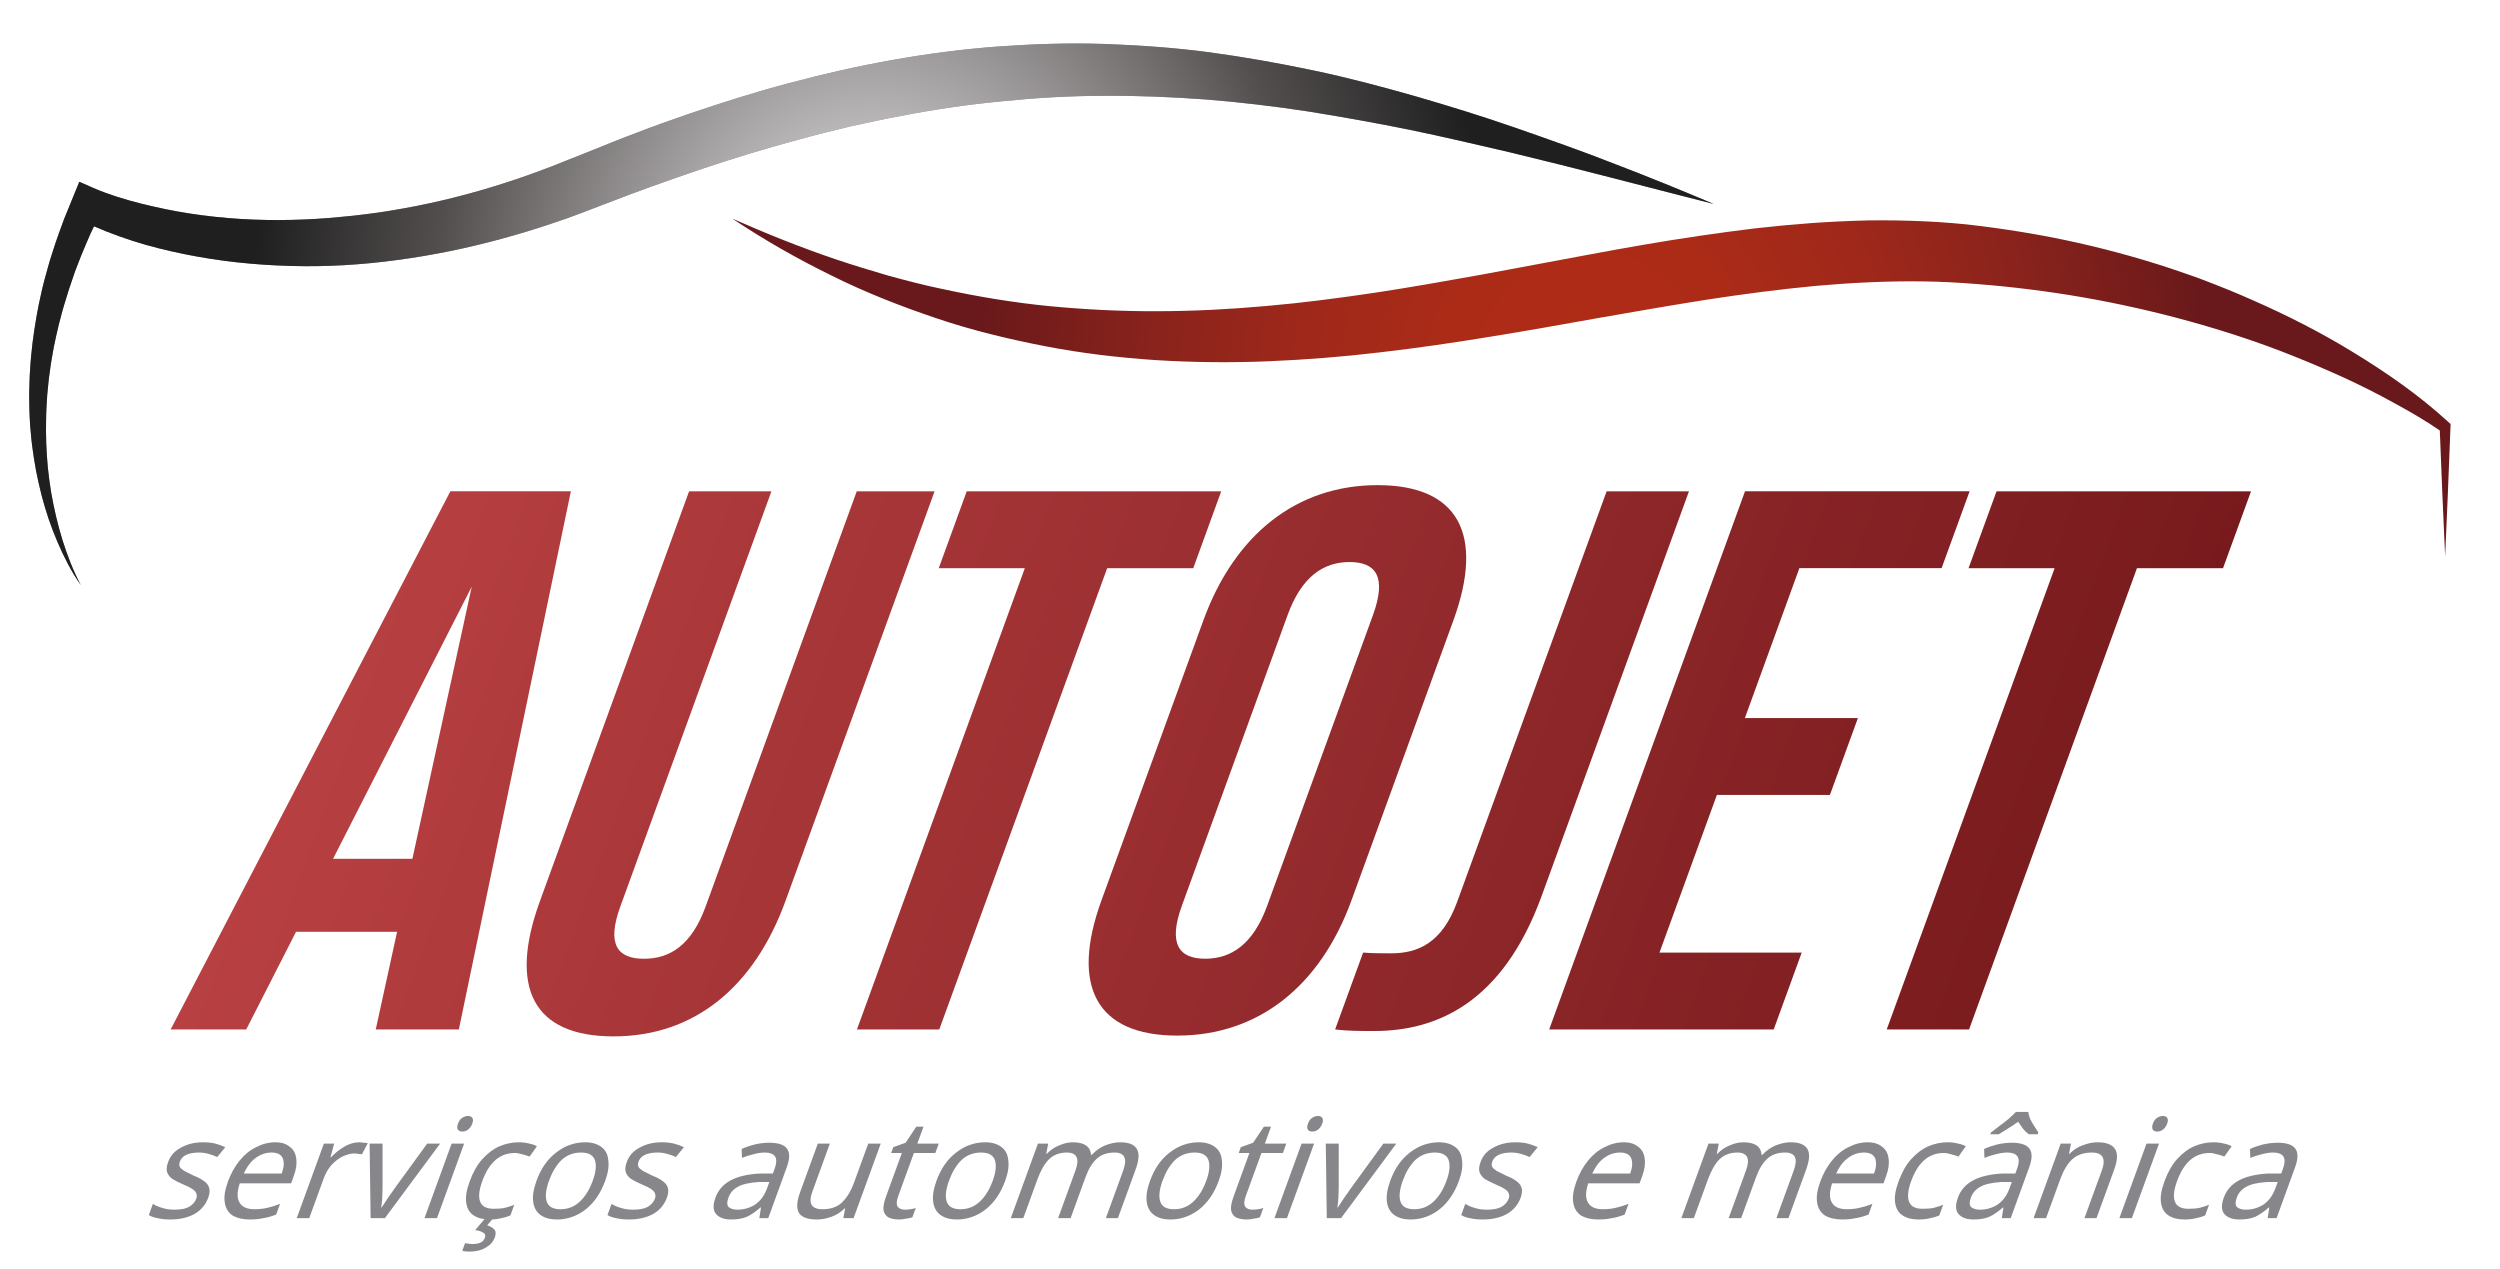
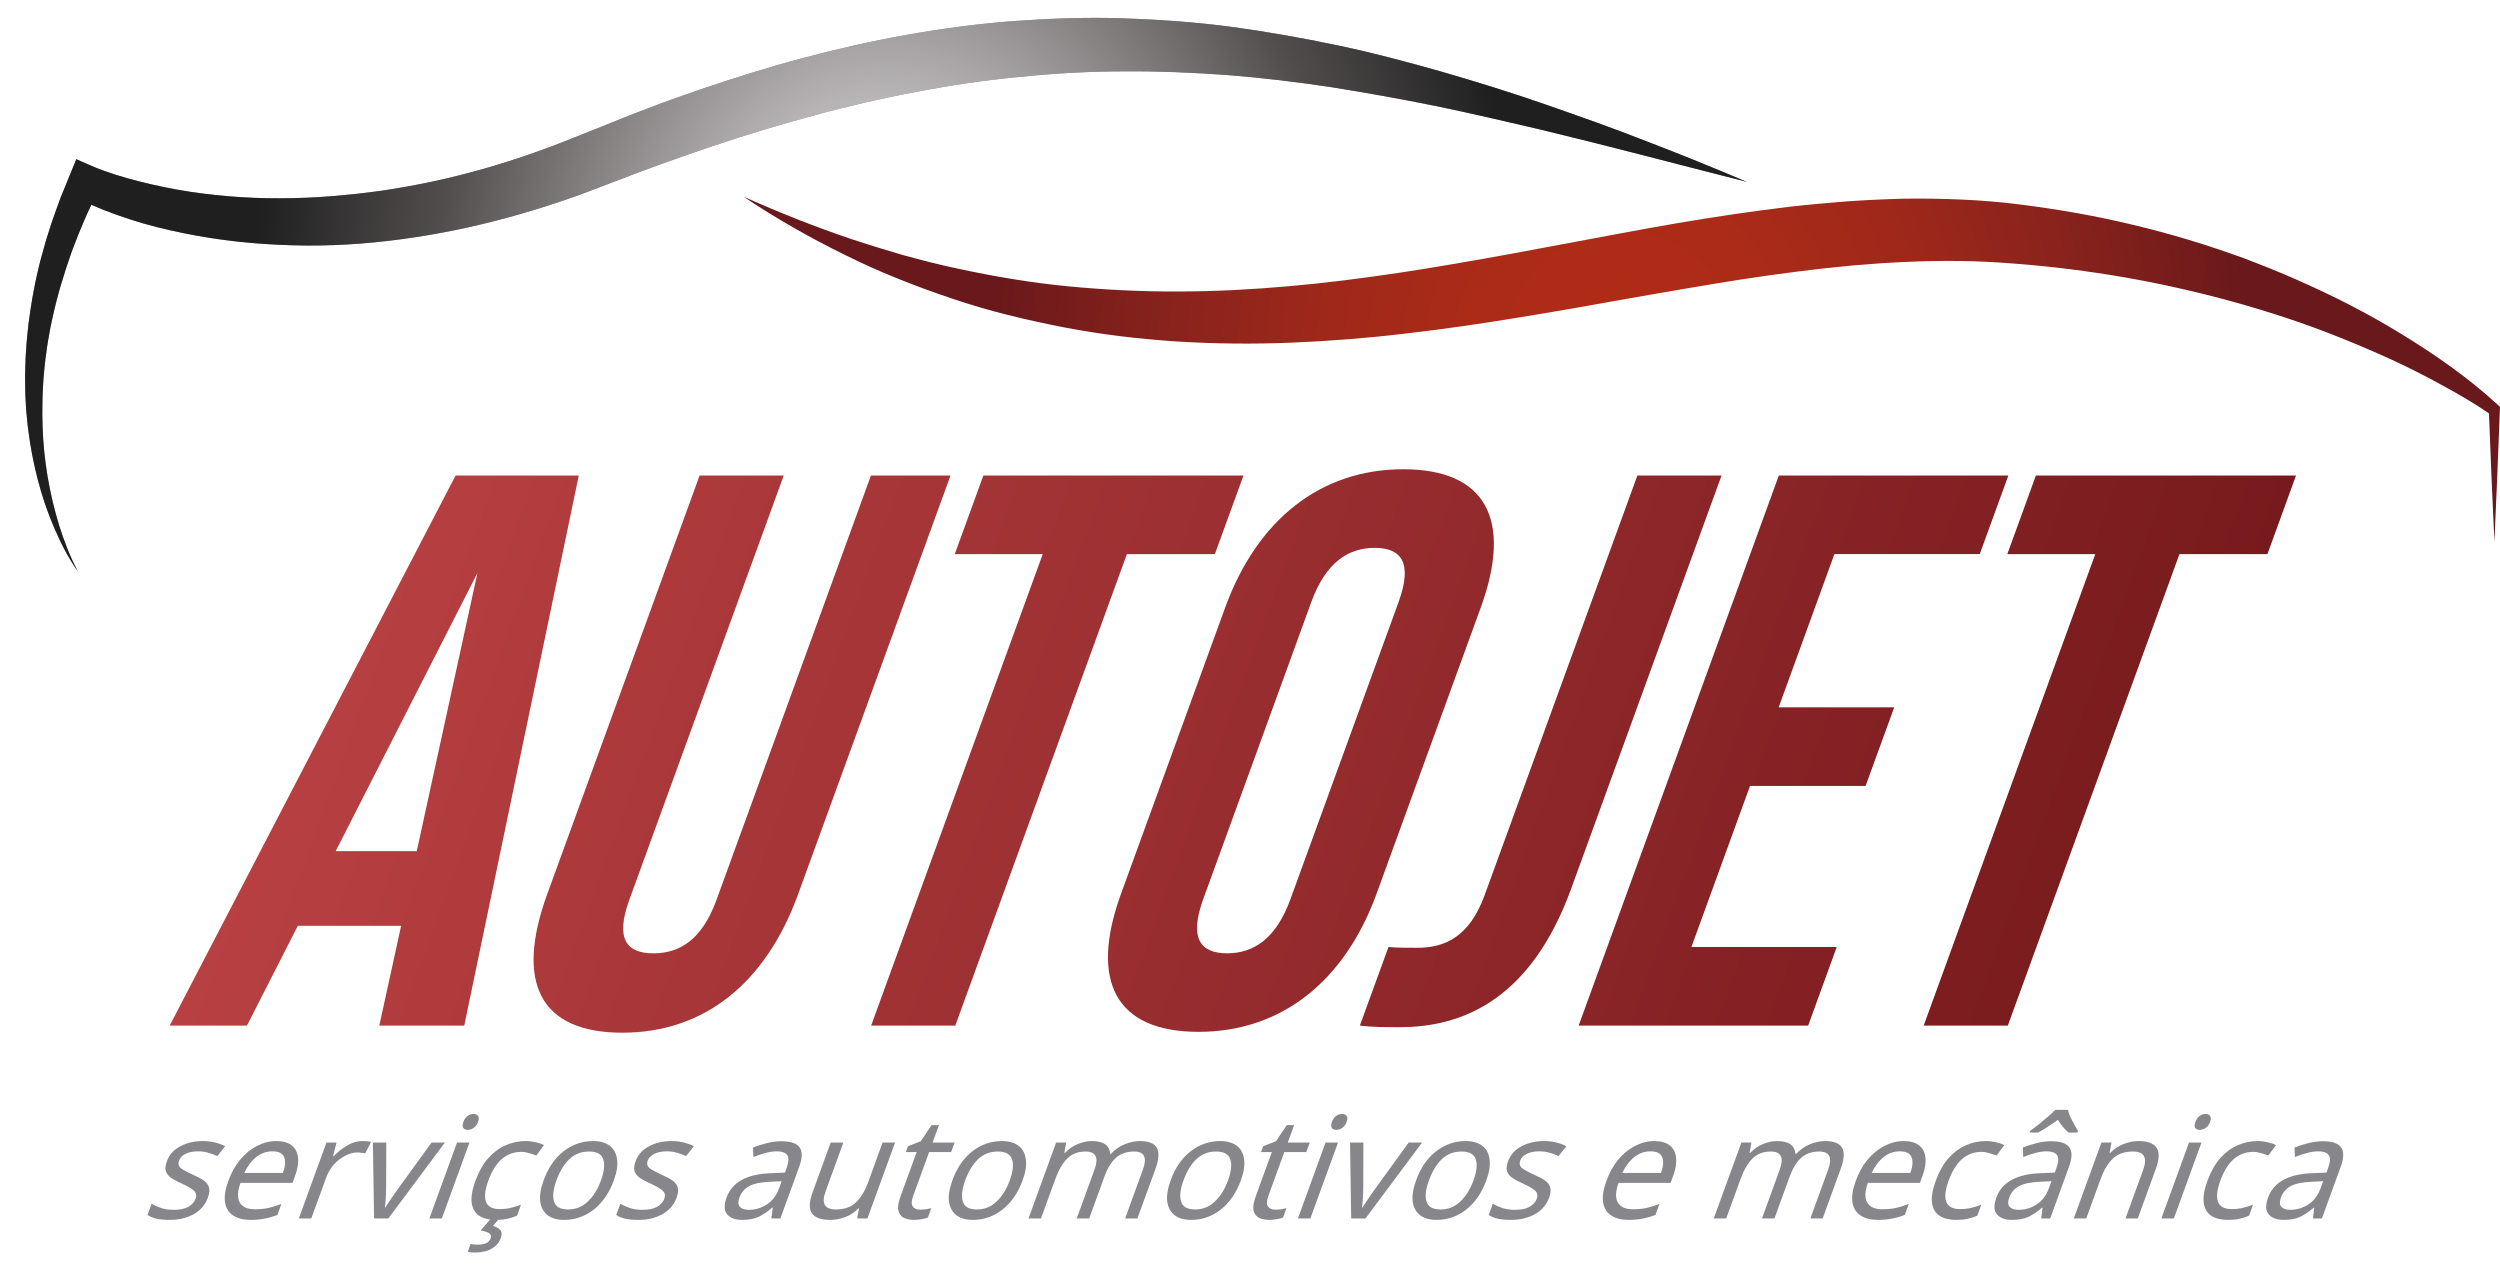
- <svg xmlns="http://www.w3.org/2000/svg" version="1.1" id="Layer_1" x="0px" y="0px" width="82.25px" height="41.75px" viewBox="0 0 82.25 41.75" enable-background="new 0 0 82.25 41.75" xml:space="preserve">
+ <svg xmlns="http://www.w3.org/2000/svg" version="1.1" id="Layer_1" x="0px" y="0px" width="200.208px" height="101.625px" viewBox="-117.958 0 200.208 101.625" enable-background="new -117.958 0 200.208 101.625" xml:space="preserve">
  <g>
-     <radialGradient id="SVGID_1_" cx="31.719" cy="-82.466" r="97.784" gradientTransform="matrix(0.2074 0 0 0.2366 45.7815 32.255)" gradientUnits="userSpaceOnUse">
+     <radialGradient id="SVGID_1_" cx="712.872" cy="-1256.197" r="243.307" gradientTransform="matrix(0.2074 0 0 -0.2366 -135.9267 -267.6328)" gradientUnits="userSpaceOnUse">
      <stop offset="0" style="stop-color:#AF2C16" />
      <stop offset="0.234" style="stop-color:#AC2B17" />
      <stop offset="0.47" style="stop-color:#9F281A" />
      <stop offset="0.707" style="stop-color:#8A231C" />
      <stop offset="0.943" style="stop-color:#701B1B" />
      <stop offset="1" style="stop-color:#69181B" />
    </radialGradient>
-     <path fill="url(#SVGID_1_)" d="M80.445,18.304l-0.095-2.129l-0.085-2.129l0.073,0.164c-0.5-0.35-1.04-0.662-1.577-0.954   c-0.537-0.299-1.085-0.572-1.638-0.828c-1.108-0.503-2.23-0.959-3.374-1.337c-1.142-0.378-2.297-0.696-3.46-0.957   c-1.163-0.263-2.336-0.466-3.513-0.613c-0.587-0.074-1.177-0.133-1.768-0.178c-0.272-0.023-0.602-0.043-0.885-0.058   c-0.287-0.015-0.577-0.023-0.872-0.027c-1.174-0.015-2.353,0.045-3.532,0.149c-1.18,0.112-2.362,0.268-3.546,0.449   c-1.184,0.187-2.37,0.393-3.561,0.602c-1.19,0.214-2.386,0.427-3.589,0.621c-1.201,0.198-2.41,0.374-3.625,0.514   c-1.215,0.146-2.438,0.241-3.664,0.293c-1.227,0.05-2.458,0.039-3.686-0.037c-1.228-0.081-2.454-0.224-3.666-0.459   c-1.211-0.236-2.415-0.525-3.59-0.924c-1.174-0.397-2.333-0.849-3.449-1.408c-1.12-0.548-2.208-1.169-3.253-1.868   c1.129,0.501,2.267,0.956,3.419,1.346c0.576,0.193,1.155,0.369,1.734,0.538c0.582,0.158,1.165,0.311,1.751,0.432   c1.172,0.253,2.351,0.451,3.535,0.566c1.184,0.114,2.37,0.172,3.556,0.167c1.187-0.002,2.373-0.064,3.558-0.17   c1.187-0.102,2.369-0.257,3.554-0.433c1.183-0.178,2.368-0.388,3.554-0.602l3.57-0.666c1.193-0.223,2.396-0.435,3.605-0.611   c0.606-0.089,1.214-0.171,1.823-0.245c0.61-0.069,1.223-0.125,1.838-0.172c0.613-0.043,1.23-0.073,1.85-0.088   c0.617-0.01,1.238,0.001,1.859,0.028c0.308,0.014,0.621,0.033,0.937,0.06c0.319,0.027,0.593,0.052,0.921,0.096   c0.614,0.077,1.225,0.169,1.834,0.277c1.217,0.217,2.424,0.506,3.614,0.863c0.596,0.178,1.185,0.38,1.771,0.59   c0.583,0.222,1.163,0.451,1.736,0.708c1.146,0.503,2.269,1.074,3.348,1.738c1.08,0.663,2.125,1.385,3.091,2.269l0.077,0.07   l-0.004,0.095l-0.084,2.129L80.445,18.304z" />
+     <path fill="url(#SVGID_1_)" d="M81.803,43.409l-0.238-5.298l-0.209-5.296l0.18,0.408c-1.243-0.871-2.587-1.647-3.923-2.374   c-1.334-0.743-2.7-1.423-4.075-2.061c-2.755-1.251-5.549-2.386-8.394-3.326c-2.841-0.94-5.715-1.73-8.608-2.381   c-2.894-0.653-5.812-1.159-8.742-1.524c-1.457-0.184-2.925-0.331-4.397-0.443c-0.675-0.057-1.496-0.107-2.201-0.144   c-0.714-0.038-1.436-0.057-2.17-0.068c-2.92-0.037-5.853,0.112-8.788,0.372c-2.935,0.278-5.875,0.666-8.822,1.116   c-2.947,0.466-5.897,0.979-8.861,1.498c-2.959,0.532-5.933,1.062-8.926,1.545c-2.989,0.492-5.997,0.931-9.019,1.278   c-3.022,0.364-6.066,0.601-9.116,0.729c-3.054,0.125-6.116,0.098-9.171-0.091c-3.056-0.201-6.106-0.558-9.121-1.142   c-3.013-0.588-6.008-1.306-8.931-2.3c-2.92-0.987-5.804-2.111-8.581-3.502c-2.786-1.364-5.494-2.908-8.093-4.648   c2.809,1.247,5.641,2.379,8.506,3.35c1.434,0.479,2.875,0.918,4.315,1.338c1.448,0.393,2.898,0.773,4.356,1.074   c2.916,0.63,5.849,1.123,8.794,1.409c2.946,0.283,5.896,0.428,8.848,0.416c2.953-0.006,5.904-0.16,8.851-0.424   c2.955-0.254,5.895-0.64,8.844-1.078c2.942-0.442,5.89-0.964,8.841-1.497l8.88-1.657c2.969-0.555,5.962-1.083,8.97-1.521   c1.509-0.221,3.022-0.425,4.536-0.608c1.518-0.173,3.044-0.311,4.572-0.429c1.526-0.107,3.059-0.181,4.604-0.219   c1.536-0.024,3.079,0.003,4.624,0.071c0.766,0.034,1.545,0.082,2.33,0.148c0.795,0.068,1.477,0.13,2.294,0.239   c1.525,0.192,3.046,0.42,4.563,0.689c3.027,0.541,6.03,1.259,8.989,2.148c1.482,0.442,2.949,0.945,4.407,1.467   c1.45,0.553,2.894,1.123,4.32,1.761c2.85,1.252,5.644,2.673,8.328,4.324c2.688,1.649,5.287,3.446,7.689,5.645l0.192,0.175   l-0.01,0.236l-0.209,5.296L81.803,43.409z" />
    <g>
-       <path fill="#9E989B" d="M2.66,19.25c-0.306-0.427-0.549-0.91-0.764-1.407c-0.107-0.249-0.205-0.504-0.294-0.763    c-0.088-0.26-0.165-0.524-0.236-0.792c-0.068-0.268-0.129-0.539-0.182-0.813c-0.05-0.274-0.095-0.55-0.129-0.828    c-0.02-0.139-0.03-0.279-0.043-0.419c-0.016-0.141-0.026-0.28-0.031-0.421c-0.018-0.281-0.018-0.563-0.021-0.846    c0.009-0.28,0.01-0.563,0.033-0.845c0.015-0.282,0.048-0.563,0.078-0.844c0.039-0.278,0.075-0.56,0.126-0.836    c0.05-0.277,0.102-0.555,0.168-0.827c0.06-0.275,0.136-0.544,0.212-0.813c0.07-0.272,0.166-0.533,0.248-0.8    C1.913,7.73,2.014,7.473,2.107,7.21l0.314-0.769L2.609,5.98l0.467,0.206c0.222,0.098,0.497,0.197,0.755,0.281    C4.093,6.551,4.36,6.629,4.629,6.695C5.167,6.829,5.71,6.944,6.259,7.027C7.355,7.195,8.465,7.26,9.574,7.235    c0.554-0.013,1.108-0.044,1.66-0.101c0.276-0.025,0.552-0.052,0.828-0.09c0.275-0.031,0.55-0.075,0.825-0.12    c1.099-0.179,2.188-0.435,3.262-0.76c0.537-0.164,1.071-0.34,1.599-0.539c0.266-0.093,0.528-0.198,0.791-0.305l0.802-0.318    c0.536-0.217,1.072-0.435,1.625-0.641c0.549-0.214,1.1-0.408,1.651-0.599c1.106-0.375,2.219-0.732,3.347-1.028    c1.126-0.302,2.264-0.56,3.411-0.763c1.146-0.204,2.302-0.354,3.461-0.441c1.16-0.083,2.323-0.122,3.483-0.084    c1.16,0.041,2.318,0.122,3.467,0.274c1.149,0.156,2.29,0.358,3.424,0.597c1.132,0.236,2.253,0.536,3.366,0.852    c1.111,0.323,2.217,0.664,3.311,1.045c1.095,0.382,2.187,0.766,3.268,1.191c1.082,0.414,2.157,0.852,3.228,1.306    c-2.229-0.565-4.449-1.158-6.675-1.692c-1.113-0.259-2.225-0.521-3.34-0.751c-1.115-0.226-2.232-0.425-3.348-0.604    c-1.119-0.17-2.238-0.304-3.357-0.392c-1.121-0.081-2.239-0.13-3.358-0.12c-1.118,0.002-2.234,0.067-3.346,0.181    c-1.113,0.106-2.222,0.267-3.324,0.483c-0.552,0.098-1.101,0.225-1.651,0.342c-0.547,0.136-1.097,0.262-1.641,0.417    c-1.092,0.289-2.177,0.623-3.256,0.984c-1.084,0.369-2.138,0.743-3.225,1.168l-0.815,0.311c-0.276,0.104-0.554,0.206-0.835,0.296    c-0.559,0.192-1.124,0.361-1.691,0.517c-1.135,0.311-2.287,0.548-3.448,0.703C11.912,8.712,10.741,8.784,9.57,8.75    C8.4,8.719,7.231,8.598,6.076,8.363C5.499,8.245,4.923,8.106,4.357,7.922C4.073,7.832,3.792,7.729,3.511,7.62    C3.226,7.506,2.962,7.396,2.66,7.237l0.655-0.255L2.979,7.684C2.878,7.923,2.77,8.159,2.674,8.401    C2.583,8.646,2.478,8.885,2.399,9.135C2.313,9.382,2.229,9.63,2.157,9.883c-0.082,0.249-0.146,0.504-0.213,0.76    c-0.066,0.255-0.119,0.514-0.173,0.772c-0.046,0.261-0.097,0.521-0.128,0.786c-0.042,0.262-0.062,0.527-0.089,0.793    c-0.016,0.266-0.035,0.532-0.037,0.8c-0.008,0.268-0.004,0.535,0.005,0.804c0.009,0.268,0.029,0.535,0.054,0.803    c0.028,0.268,0.064,0.533,0.107,0.799c0.091,0.529,0.215,1.054,0.372,1.567C2.217,18.278,2.408,18.781,2.66,19.25z" />
-       <radialGradient id="SVGID_2_" cx="-82.485" cy="-92.633" r="98.149" gradientTransform="matrix(0.2074 0 0 0.2366 45.7815 32.255)" gradientUnits="userSpaceOnUse">
+       <path fill="#9E989B" d="M-111.719,45.763c-0.762-1.063-1.367-2.265-1.901-3.501c-0.266-0.62-0.51-1.254-0.731-1.897    c-0.219-0.647-0.411-1.304-0.587-1.971c-0.17-0.667-0.322-1.341-0.453-2.022c-0.125-0.682-0.237-1.369-0.321-2.061    c-0.05-0.347-0.075-0.693-0.107-1.042c-0.04-0.352-0.065-0.696-0.078-1.048c-0.045-0.699-0.045-1.4-0.052-2.104    c0.023-0.696,0.025-1.401,0.083-2.103c0.037-0.701,0.119-1.401,0.193-2.1c0.097-0.691,0.187-1.394,0.313-2.08    c0.125-0.688,0.254-1.381,0.419-2.058c0.148-0.684,0.338-1.354,0.527-2.023c0.174-0.677,0.413-1.325,0.617-1.99    c0.218-0.662,0.47-1.301,0.701-1.956l0.781-1.913l0.468-1.146l1.163,0.512c0.551,0.244,1.236,0.49,1.878,0.699    c0.651,0.209,1.315,0.403,1.985,0.567c1.339,0.334,2.689,0.62,4.055,0.826c2.727,0.417,5.488,0.579,8.249,0.517    c1.377-0.031,2.756-0.109,4.129-0.251c0.687-0.062,1.374-0.128,2.061-0.223c0.684-0.077,1.368-0.187,2.053-0.299    c2.733-0.445,5.443-1.082,8.115-1.891c1.336-0.408,2.666-0.845,3.979-1.341c0.662-0.231,1.313-0.493,1.968-0.759l1.995-0.791    c1.334-0.539,2.667-1.082,4.043-1.595c1.367-0.532,2.737-1.015,4.108-1.49c2.751-0.933,5.52-1.821,8.326-2.558    c2.801-0.751,5.633-1.394,8.486-1.897c2.851-0.508,5.727-0.881,8.611-1.097c2.886-0.207,5.78-0.304,8.665-0.21    c2.886,0.102,5.768,0.304,8.626,0.681c2.858,0.389,5.698,0.892,8.519,1.486c2.816,0.587,5.605,1.334,8.375,2.12    c2.765,0.804,5.515,1.652,8.236,2.6c2.726,0.951,5.442,1.906,8.129,2.964c2.692,1.029,5.37,2.119,8.032,3.249    c-5.544-1.406-11.069-2.881-16.606-4.209c-2.768-0.645-5.537-1.296-8.31-1.868c-2.774-0.563-5.551-1.058-8.331-1.503    c-2.784-0.422-5.566-0.757-8.35-0.975c-2.79-0.202-5.571-0.323-8.354-0.299c-2.782,0.005-5.559,0.166-8.325,0.451    c-2.769,0.263-5.529,0.664-8.271,1.201c-1.373,0.244-2.738,0.56-4.107,0.852c-1.36,0.338-2.729,0.651-4.083,1.038    c-2.716,0.719-5.416,1.55-8.1,2.448c-2.697,0.917-5.318,1.848-8.024,2.906l-2.027,0.774c-0.687,0.259-1.377,0.513-2.077,0.736    c-1.391,0.478-2.796,0.898-4.207,1.287c-2.823,0.774-5.69,1.363-8.578,1.75c-2.889,0.392-5.802,0.572-8.716,0.487    c-2.911-0.078-5.819-0.377-8.692-0.963c-1.436-0.292-2.869-0.639-4.277-1.097c-0.706-0.224-1.405-0.48-2.104-0.751    c-0.709-0.284-1.366-0.558-2.117-0.954l1.629-0.634l-0.835,1.747c-0.251,0.594-0.52,1.182-0.759,1.783    c-0.226,0.61-0.487,1.204-0.684,1.826c-0.214,0.615-0.423,1.231-0.602,1.861c-0.204,0.619-0.363,1.255-0.531,1.892    c-0.164,0.634-0.295,1.278-0.43,1.92c-0.114,0.648-0.242,1.296-0.318,1.956c-0.104,0.651-0.154,1.311-0.221,1.973    c-0.04,0.661-0.087,1.323-0.092,1.99c-0.021,0.667-0.01,1.331,0.012,2.001c0.021,0.666,0.071,1.33,0.135,1.997    c0.069,0.667,0.159,1.326,0.266,1.988c0.226,1.315,0.534,2.621,0.925,3.898C-112.822,43.344-112.346,44.596-111.719,45.763z" />
+       <radialGradient id="SVGID_2_" cx="428.742" cy="-1230.896" r="244.211" gradientTransform="matrix(0.2074 0 0 -0.2366 -135.9267 -267.6328)" gradientUnits="userSpaceOnUse">
        <stop offset="0" style="stop-color:#FFFFFF" />
        <stop offset="0.218" style="stop-color:#C5C2C4" />
        <stop offset="0.707" style="stop-color:#524E4D" />
        <stop offset="1" style="stop-color:#1F1F20" />
      </radialGradient>
-       <path fill="url(#SVGID_2_)" d="M2.66,19.25c-0.306-0.427-0.549-0.91-0.764-1.407c-0.107-0.249-0.205-0.504-0.294-0.763    c-0.088-0.26-0.165-0.524-0.236-0.792c-0.068-0.268-0.129-0.539-0.182-0.813c-0.05-0.274-0.095-0.55-0.129-0.828    c-0.02-0.139-0.03-0.279-0.043-0.419c-0.016-0.141-0.026-0.28-0.031-0.421c-0.018-0.281-0.018-0.563-0.021-0.846    c0.009-0.28,0.01-0.563,0.033-0.845c0.015-0.282,0.048-0.563,0.078-0.844c0.039-0.278,0.075-0.56,0.126-0.836    c0.05-0.277,0.102-0.555,0.168-0.827c0.06-0.275,0.136-0.544,0.212-0.813c0.07-0.272,0.166-0.533,0.248-0.8    C1.913,7.73,2.014,7.473,2.107,7.21l0.314-0.769L2.609,5.98l0.467,0.206c0.222,0.098,0.497,0.197,0.755,0.281    C4.093,6.551,4.36,6.629,4.629,6.695C5.167,6.829,5.71,6.944,6.259,7.027C7.355,7.195,8.465,7.26,9.574,7.235    c0.554-0.013,1.108-0.044,1.66-0.101c0.276-0.025,0.552-0.052,0.828-0.09c0.275-0.031,0.55-0.075,0.825-0.12    c1.099-0.179,2.188-0.435,3.262-0.76c0.537-0.164,1.071-0.34,1.599-0.539c0.266-0.093,0.528-0.198,0.791-0.305l0.802-0.318    c0.536-0.217,1.072-0.435,1.625-0.641c0.549-0.214,1.1-0.408,1.651-0.599c1.106-0.375,2.219-0.732,3.347-1.028    c1.126-0.302,2.264-0.56,3.411-0.763c1.146-0.204,2.302-0.354,3.461-0.441c1.16-0.083,2.323-0.122,3.483-0.084    c1.16,0.041,2.318,0.122,3.467,0.274c1.149,0.156,2.29,0.358,3.424,0.597c1.132,0.236,2.253,0.536,3.366,0.852    c1.111,0.323,2.217,0.664,3.311,1.045c1.095,0.382,2.187,0.766,3.268,1.191c1.082,0.414,2.157,0.852,3.228,1.306    c-2.229-0.565-4.449-1.158-6.675-1.692c-1.113-0.259-2.225-0.521-3.34-0.751c-1.115-0.226-2.232-0.425-3.348-0.604    c-1.119-0.17-2.238-0.304-3.357-0.392c-1.121-0.081-2.239-0.13-3.358-0.12c-1.118,0.002-2.234,0.067-3.346,0.181    c-1.113,0.106-2.222,0.267-3.324,0.483c-0.552,0.098-1.101,0.225-1.651,0.342c-0.547,0.136-1.097,0.262-1.641,0.417    c-1.092,0.289-2.177,0.623-3.256,0.984c-1.084,0.369-2.138,0.743-3.225,1.168l-0.815,0.311c-0.276,0.104-0.554,0.206-0.835,0.296    c-0.559,0.192-1.124,0.361-1.691,0.517c-1.135,0.311-2.287,0.548-3.448,0.703C11.912,8.712,10.741,8.784,9.57,8.75    C8.4,8.719,7.231,8.598,6.076,8.363C5.499,8.245,4.923,8.106,4.357,7.922C4.073,7.832,3.792,7.729,3.511,7.62    C3.226,7.506,2.962,7.396,2.66,7.237l0.655-0.255L2.979,7.684C2.878,7.923,2.77,8.159,2.674,8.401    C2.583,8.646,2.478,8.885,2.399,9.135C2.313,9.382,2.229,9.63,2.157,9.883c-0.082,0.249-0.146,0.504-0.213,0.76    c-0.066,0.255-0.119,0.514-0.173,0.772c-0.046,0.261-0.097,0.521-0.128,0.786c-0.042,0.262-0.062,0.527-0.089,0.793    c-0.016,0.266-0.035,0.532-0.037,0.8c-0.008,0.268-0.004,0.535,0.005,0.804c0.009,0.268,0.029,0.535,0.054,0.803    c0.028,0.268,0.064,0.533,0.107,0.799c0.091,0.529,0.215,1.054,0.372,1.567C2.217,18.278,2.408,18.781,2.66,19.25z" />
+       <path fill="url(#SVGID_2_)" d="M-111.719,45.763c-0.762-1.063-1.367-2.265-1.901-3.501c-0.266-0.62-0.51-1.254-0.731-1.897    c-0.219-0.647-0.411-1.304-0.587-1.971c-0.17-0.667-0.322-1.341-0.453-2.022c-0.125-0.682-0.237-1.369-0.321-2.061    c-0.05-0.347-0.075-0.693-0.107-1.042c-0.04-0.352-0.065-0.696-0.078-1.048c-0.045-0.699-0.045-1.4-0.052-2.104    c0.023-0.696,0.025-1.401,0.083-2.103c0.037-0.701,0.119-1.401,0.193-2.1c0.097-0.691,0.187-1.394,0.313-2.08    c0.125-0.688,0.254-1.381,0.419-2.058c0.148-0.684,0.338-1.354,0.527-2.023c0.174-0.677,0.413-1.325,0.617-1.99    c0.218-0.662,0.47-1.301,0.701-1.956l0.781-1.913l0.468-1.146l1.163,0.512c0.551,0.244,1.236,0.49,1.878,0.699    c0.651,0.209,1.315,0.403,1.985,0.567c1.339,0.334,2.689,0.62,4.055,0.826c2.727,0.417,5.488,0.579,8.249,0.517    c1.377-0.031,2.756-0.109,4.129-0.251c0.687-0.062,1.374-0.128,2.061-0.223c0.684-0.077,1.368-0.187,2.053-0.299    c2.733-0.445,5.443-1.082,8.115-1.891c1.336-0.408,2.666-0.845,3.979-1.341c0.662-0.231,1.313-0.493,1.968-0.759l1.995-0.791    c1.334-0.539,2.667-1.082,4.043-1.595c1.367-0.532,2.737-1.015,4.108-1.49c2.751-0.933,5.52-1.821,8.326-2.558    c2.801-0.751,5.633-1.394,8.486-1.897c2.851-0.508,5.727-0.881,8.611-1.097c2.886-0.207,5.78-0.304,8.665-0.21    c2.886,0.102,5.768,0.304,8.626,0.681c2.858,0.389,5.698,0.892,8.519,1.486c2.816,0.587,5.605,1.334,8.375,2.12    c2.765,0.804,5.515,1.652,8.236,2.6c2.726,0.951,5.442,1.906,8.129,2.964c2.692,1.029,5.37,2.119,8.032,3.249    c-5.544-1.406-11.069-2.881-16.606-4.209c-2.768-0.645-5.537-1.296-8.31-1.868c-2.774-0.563-5.551-1.058-8.331-1.503    c-2.784-0.422-5.566-0.757-8.35-0.975c-2.79-0.202-5.571-0.323-8.354-0.299c-2.782,0.005-5.559,0.166-8.325,0.451    c-2.769,0.263-5.529,0.664-8.271,1.201c-1.373,0.244-2.738,0.56-4.107,0.852c-1.36,0.338-2.729,0.651-4.083,1.038    c-2.716,0.719-5.416,1.55-8.1,2.448c-2.697,0.917-5.318,1.848-8.024,2.906l-2.027,0.774c-0.687,0.259-1.377,0.513-2.077,0.736    c-1.391,0.478-2.796,0.898-4.207,1.287c-2.823,0.774-5.69,1.363-8.578,1.75c-2.889,0.392-5.802,0.572-8.716,0.487    c-2.911-0.078-5.819-0.377-8.692-0.963c-1.436-0.292-2.869-0.639-4.277-1.097c-0.706-0.224-1.405-0.48-2.104-0.751    c-0.709-0.284-1.366-0.558-2.117-0.954l1.629-0.634l-0.835,1.747c-0.251,0.594-0.52,1.182-0.759,1.783    c-0.226,0.61-0.487,1.204-0.684,1.826c-0.214,0.615-0.423,1.231-0.602,1.861c-0.204,0.619-0.363,1.255-0.531,1.892    c-0.164,0.634-0.295,1.278-0.43,1.92c-0.114,0.648-0.242,1.296-0.318,1.956c-0.104,0.651-0.154,1.311-0.221,1.973    c-0.04,0.661-0.087,1.323-0.092,1.99c-0.021,0.667-0.01,1.331,0.012,2.001c0.021,0.666,0.071,1.33,0.135,1.997    c0.069,0.667,0.159,1.326,0.266,1.988c0.226,1.315,0.534,2.621,0.925,3.898C-112.822,43.344-112.346,44.596-111.719,45.763z" />
    </g>
  </g>
  <g>
- </g>
-   <g>
    <g>
-       <linearGradient id="SVGID_3_" gradientUnits="userSpaceOnUse" x1="6.986" y1="25.029" x2="68.987" y2="25.029" gradientTransform="matrix(1 0 -0.364 1 10.9549 0)">
+       <linearGradient id="SVGID_3_" gradientUnits="userSpaceOnUse" x1="-42.32" y1="-38.318" x2="111.935" y2="-38.318" gradientTransform="matrix(1 0 0.364 -1 -40.0859 21.79)">
        <stop offset="0" style="stop-color:#B84042" />
        <stop offset="1" style="stop-color:#781A1D" />
      </linearGradient>
-       <path fill="url(#SVGID_3_)" d="M15.096,33.869h-2.734l0.702-3.212H9.739l-1.638,3.212H5.614l9.203-17.706h3.965L15.096,33.869z     M10.958,28.254h2.61l1.953-8.954L10.958,28.254z" />
-       <linearGradient id="SVGID_4_" gradientUnits="userSpaceOnUse" x1="6.986" y1="25.029" x2="68.987" y2="25.029" gradientTransform="matrix(1 0 -0.364 1 10.9549 0)">
+       <path fill="url(#SVGID_3_)" d="M-80.779,82.134h-6.803l1.747-7.991h-8.273l-4.074,7.991h-6.188l22.896-44.052h9.866    L-80.779,82.134z M-91.075,68.163h6.493l4.859-22.276L-91.075,68.163z" />
+       <linearGradient id="SVGID_4_" gradientUnits="userSpaceOnUse" x1="-42.322" y1="-38.603" x2="111.931" y2="-38.603" gradientTransform="matrix(1 0 0.364 -1 -40.0859 21.79)">
        <stop offset="0" style="stop-color:#B84042" />
        <stop offset="1" style="stop-color:#781A1D" />
      </linearGradient>
-       <path fill="url(#SVGID_4_)" d="M25.38,16.164l-4.971,13.659c-0.46,1.265-0.084,1.72,0.777,1.72c0.862,0,1.57-0.455,2.03-1.72    l4.971-13.659h2.561l-4.907,13.481c-1.031,2.833-2.999,4.452-5.658,4.452c-2.66,0-3.45-1.619-2.419-4.452l4.907-13.481H25.38z" />
-       <linearGradient id="SVGID_5_" gradientUnits="userSpaceOnUse" x1="6.986" y1="25.029" x2="68.987" y2="25.029" gradientTransform="matrix(1 0 -0.364 1 10.9549 0)">
+       <path fill="url(#SVGID_4_)" d="M-55.195,38.085l-12.367,33.982c-1.144,3.146-0.209,4.278,1.933,4.278    c2.144,0,3.905-1.132,5.05-4.278l12.368-33.982h6.372l-12.208,33.538c-2.564,7.051-7.461,11.079-14.076,11.079    c-6.618,0-8.583-4.028-6.018-11.079l12.208-33.538H-55.195z" />
+       <linearGradient id="SVGID_5_" gradientUnits="userSpaceOnUse" x1="-42.321" y1="-38.32" x2="111.929" y2="-38.32" gradientTransform="matrix(1 0 0.364 -1 -40.0859 21.79)">
        <stop offset="0" style="stop-color:#B84042" />
        <stop offset="1" style="stop-color:#781A1D" />
      </linearGradient>
-       <path fill="url(#SVGID_5_)" d="M31.805,16.164h8.373l-0.92,2.529h-2.832l-5.524,15.177h-2.709l5.524-15.177h-2.832L31.805,16.164z    " />
-       <linearGradient id="SVGID_6_" gradientUnits="userSpaceOnUse" x1="6.986" y1="25.029" x2="68.987" y2="25.029" gradientTransform="matrix(1 0 -0.364 1 10.9549 0)">
+       <path fill="url(#SVGID_5_)" d="M-39.209,38.085h20.831l-2.29,6.291h-7.045l-13.743,37.76h-6.74l13.743-37.76h-7.046    L-39.209,38.085z" />
+       <linearGradient id="SVGID_6_" gradientUnits="userSpaceOnUse" x1="-42.329" y1="-38.316" x2="111.936" y2="-38.316" gradientTransform="matrix(1 0 0.364 -1 -40.0859 21.79)">
        <stop offset="0" style="stop-color:#B84042" />
        <stop offset="1" style="stop-color:#781A1D" />
      </linearGradient>
-       <path fill="url(#SVGID_6_)" d="M39.59,20.413c1.031-2.833,3.074-4.452,5.733-4.452c2.66,0,3.524,1.619,2.493,4.452l-3.352,9.207    c-1.03,2.832-3.073,4.451-5.733,4.451c-2.659,0-3.522-1.619-2.492-4.451L39.59,20.413z M38.884,29.797    c-0.46,1.265-0.093,1.745,0.768,1.745c0.862,0,1.579-0.48,2.039-1.745l3.48-9.561c0.46-1.265,0.093-1.745-0.77-1.745    c-0.861,0-1.578,0.48-2.039,1.745L38.884,29.797z" />
-       <linearGradient id="SVGID_7_" gradientUnits="userSpaceOnUse" x1="6.986" y1="25.029" x2="68.987" y2="25.029" gradientTransform="matrix(1 0 -0.364 1 10.9549 0)">
+       <path fill="url(#SVGID_6_)" d="M-19.842,48.656c2.566-7.049,7.648-11.077,14.264-11.077s8.769,4.028,6.203,11.077l-8.34,22.906    c-2.563,7.046-7.645,11.071-14.263,11.071c-6.616,0-8.762-4.025-6.2-11.071L-19.842,48.656z M-21.598,72.002    c-1.145,3.148-0.231,4.342,1.911,4.342c2.146,0,3.929-1.193,5.074-4.342l8.657-23.787c1.145-3.146,0.231-4.34-1.917-4.34    c-2.141,0-3.924,1.193-5.073,4.34L-21.598,72.002z" />
+       <linearGradient id="SVGID_7_" gradientUnits="userSpaceOnUse" x1="-42.325" y1="-38.382" x2="111.932" y2="-38.382" gradientTransform="matrix(1 0 0.364 -1 -40.0859 21.79)">
        <stop offset="0" style="stop-color:#B84042" />
        <stop offset="1" style="stop-color:#781A1D" />
      </linearGradient>
-       <path fill="url(#SVGID_7_)" d="M44.846,31.34c0.287,0.024,0.632,0.024,0.927,0.024c0.862,0,1.671-0.328,2.168-1.693l4.917-13.507    h2.709l-4.843,13.304c-1.289,3.541-3.467,4.452-5.511,4.452c-0.493,0-0.862,0-1.288-0.051L44.846,31.34z" />
-       <linearGradient id="SVGID_8_" gradientUnits="userSpaceOnUse" x1="6.986" y1="25.029" x2="68.987" y2="25.029" gradientTransform="matrix(1 0 -0.364 1 10.9549 0)">
+       <path fill="url(#SVGID_7_)" d="M-6.766,75.841c0.714,0.061,1.574,0.061,2.308,0.061c2.143,0,4.155-0.816,5.394-4.213    l12.231-33.604h6.74L7.86,71.184C4.653,79.993-0.767,82.26-5.852,82.26c-1.225,0-2.143,0-3.205-0.126L-6.766,75.841z" />
+       <linearGradient id="SVGID_8_" gradientUnits="userSpaceOnUse" x1="-42.33" y1="-38.318" x2="111.933" y2="-38.318" gradientTransform="matrix(1 0 0.364 -1 -40.0859 21.79)">
        <stop offset="0" style="stop-color:#B84042" />
        <stop offset="1" style="stop-color:#781A1D" />
      </linearGradient>
-       <path fill="url(#SVGID_8_)" d="M57.406,23.625h3.719l-0.921,2.529h-3.719l-1.888,5.186h4.679l-0.921,2.529h-7.387l6.443-17.706    h7.389l-0.921,2.529h-4.679L57.406,23.625z" />
-       <linearGradient id="SVGID_9_" gradientUnits="userSpaceOnUse" x1="6.986" y1="25.029" x2="68.987" y2="25.029" gradientTransform="matrix(1 0 -0.364 1 10.9549 0)">
+       <path fill="url(#SVGID_8_)" d="M24.484,56.646h9.252l-2.291,6.293H22.19l-4.694,12.901h11.638l-2.289,6.293H8.466l16.03-44.052    h18.383l-2.292,6.292h-11.64L24.484,56.646z" />
+       <linearGradient id="SVGID_9_" gradientUnits="userSpaceOnUse" x1="-42.325" y1="-38.32" x2="111.931" y2="-38.32" gradientTransform="matrix(1 0 0.364 -1 -40.0859 21.79)">
        <stop offset="0" style="stop-color:#B84042" />
        <stop offset="1" style="stop-color:#781A1D" />
      </linearGradient>
-       <path fill="url(#SVGID_9_)" d="M65.686,16.164h8.373l-0.921,2.529h-2.832l-5.524,15.177h-2.709l5.524-15.177h-2.832L65.686,16.164    z" />
+       <path fill="url(#SVGID_9_)" d="M45.082,38.085h20.831l-2.288,6.291h-7.046l-13.745,37.76h-6.739l13.744-37.76h-7.046    L45.082,38.085z" />
    </g>
  </g>
-   <text transform="matrix(0.9397 0 -0.342 0.9397 4.624 40.0771)" fill="#87868A" font-family="'Ebrima'" font-size="4.855">serviços automotivos e mecânica</text>
+   <text transform="matrix(0.9397 0 -0.342 0.9397 -106.833 97.5762)" fill="#87868A" font-family="'Ebrima'" font-size="12.079">serviços automotivos e mecânica</text>
</svg>
